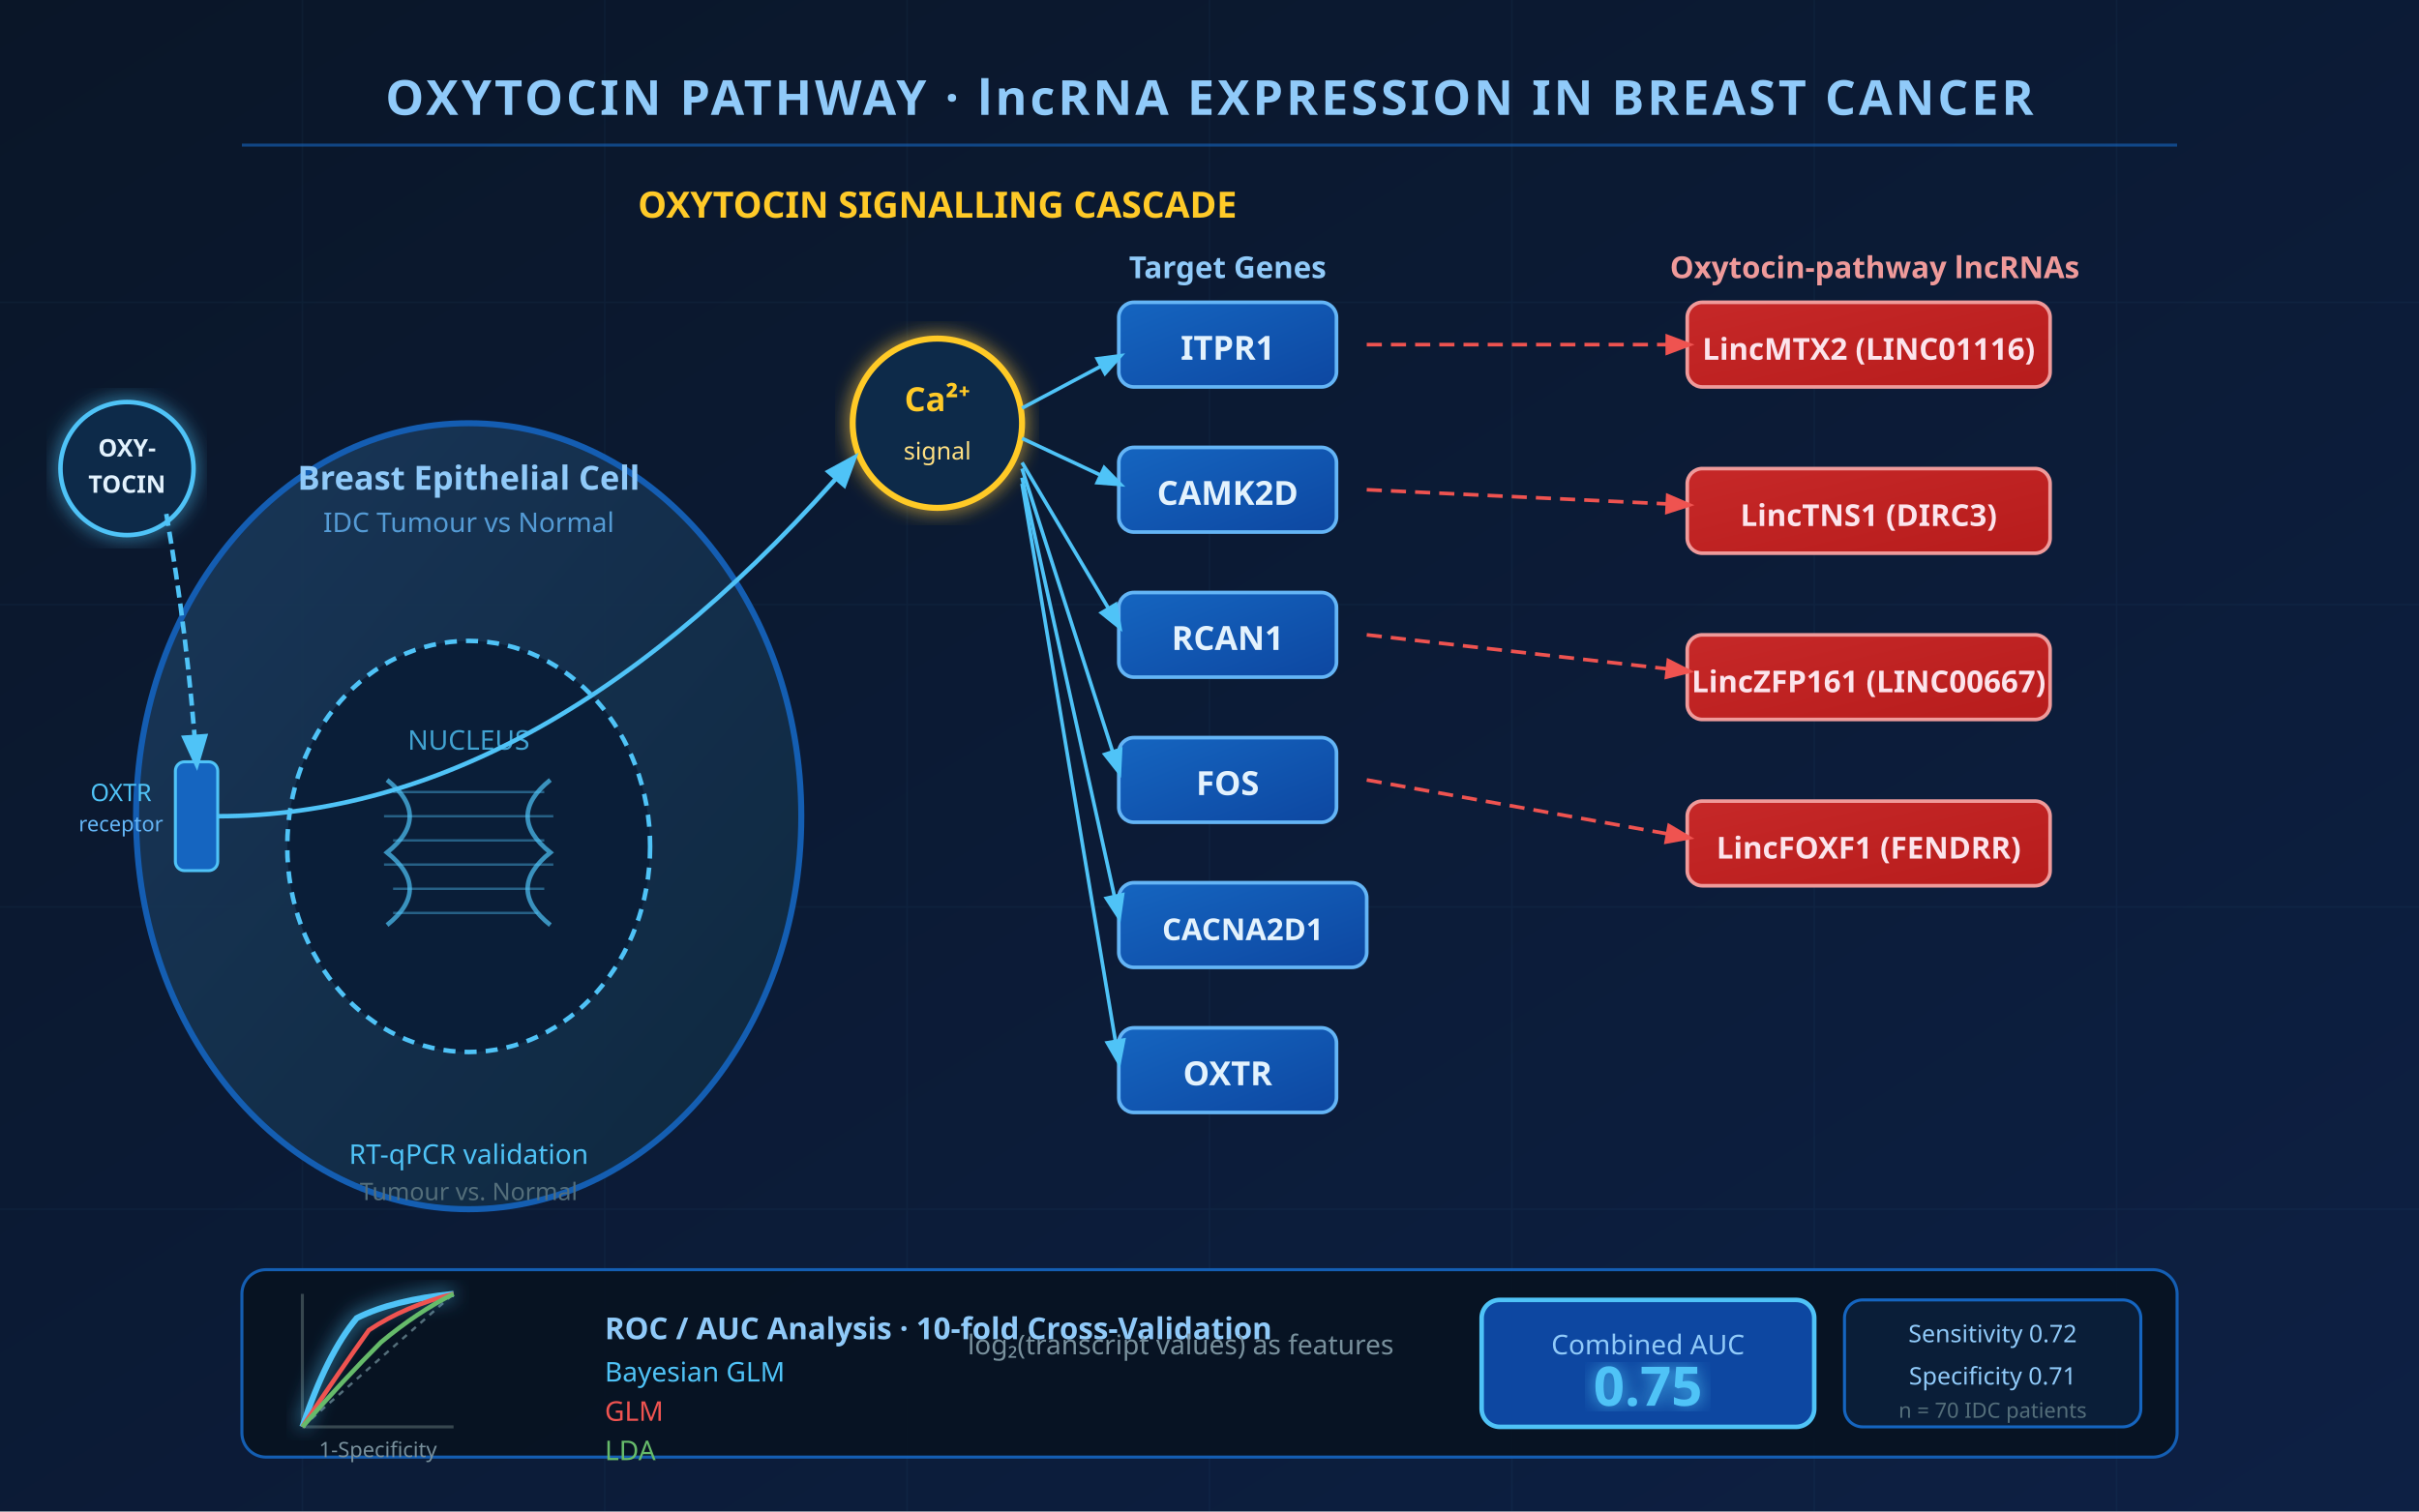
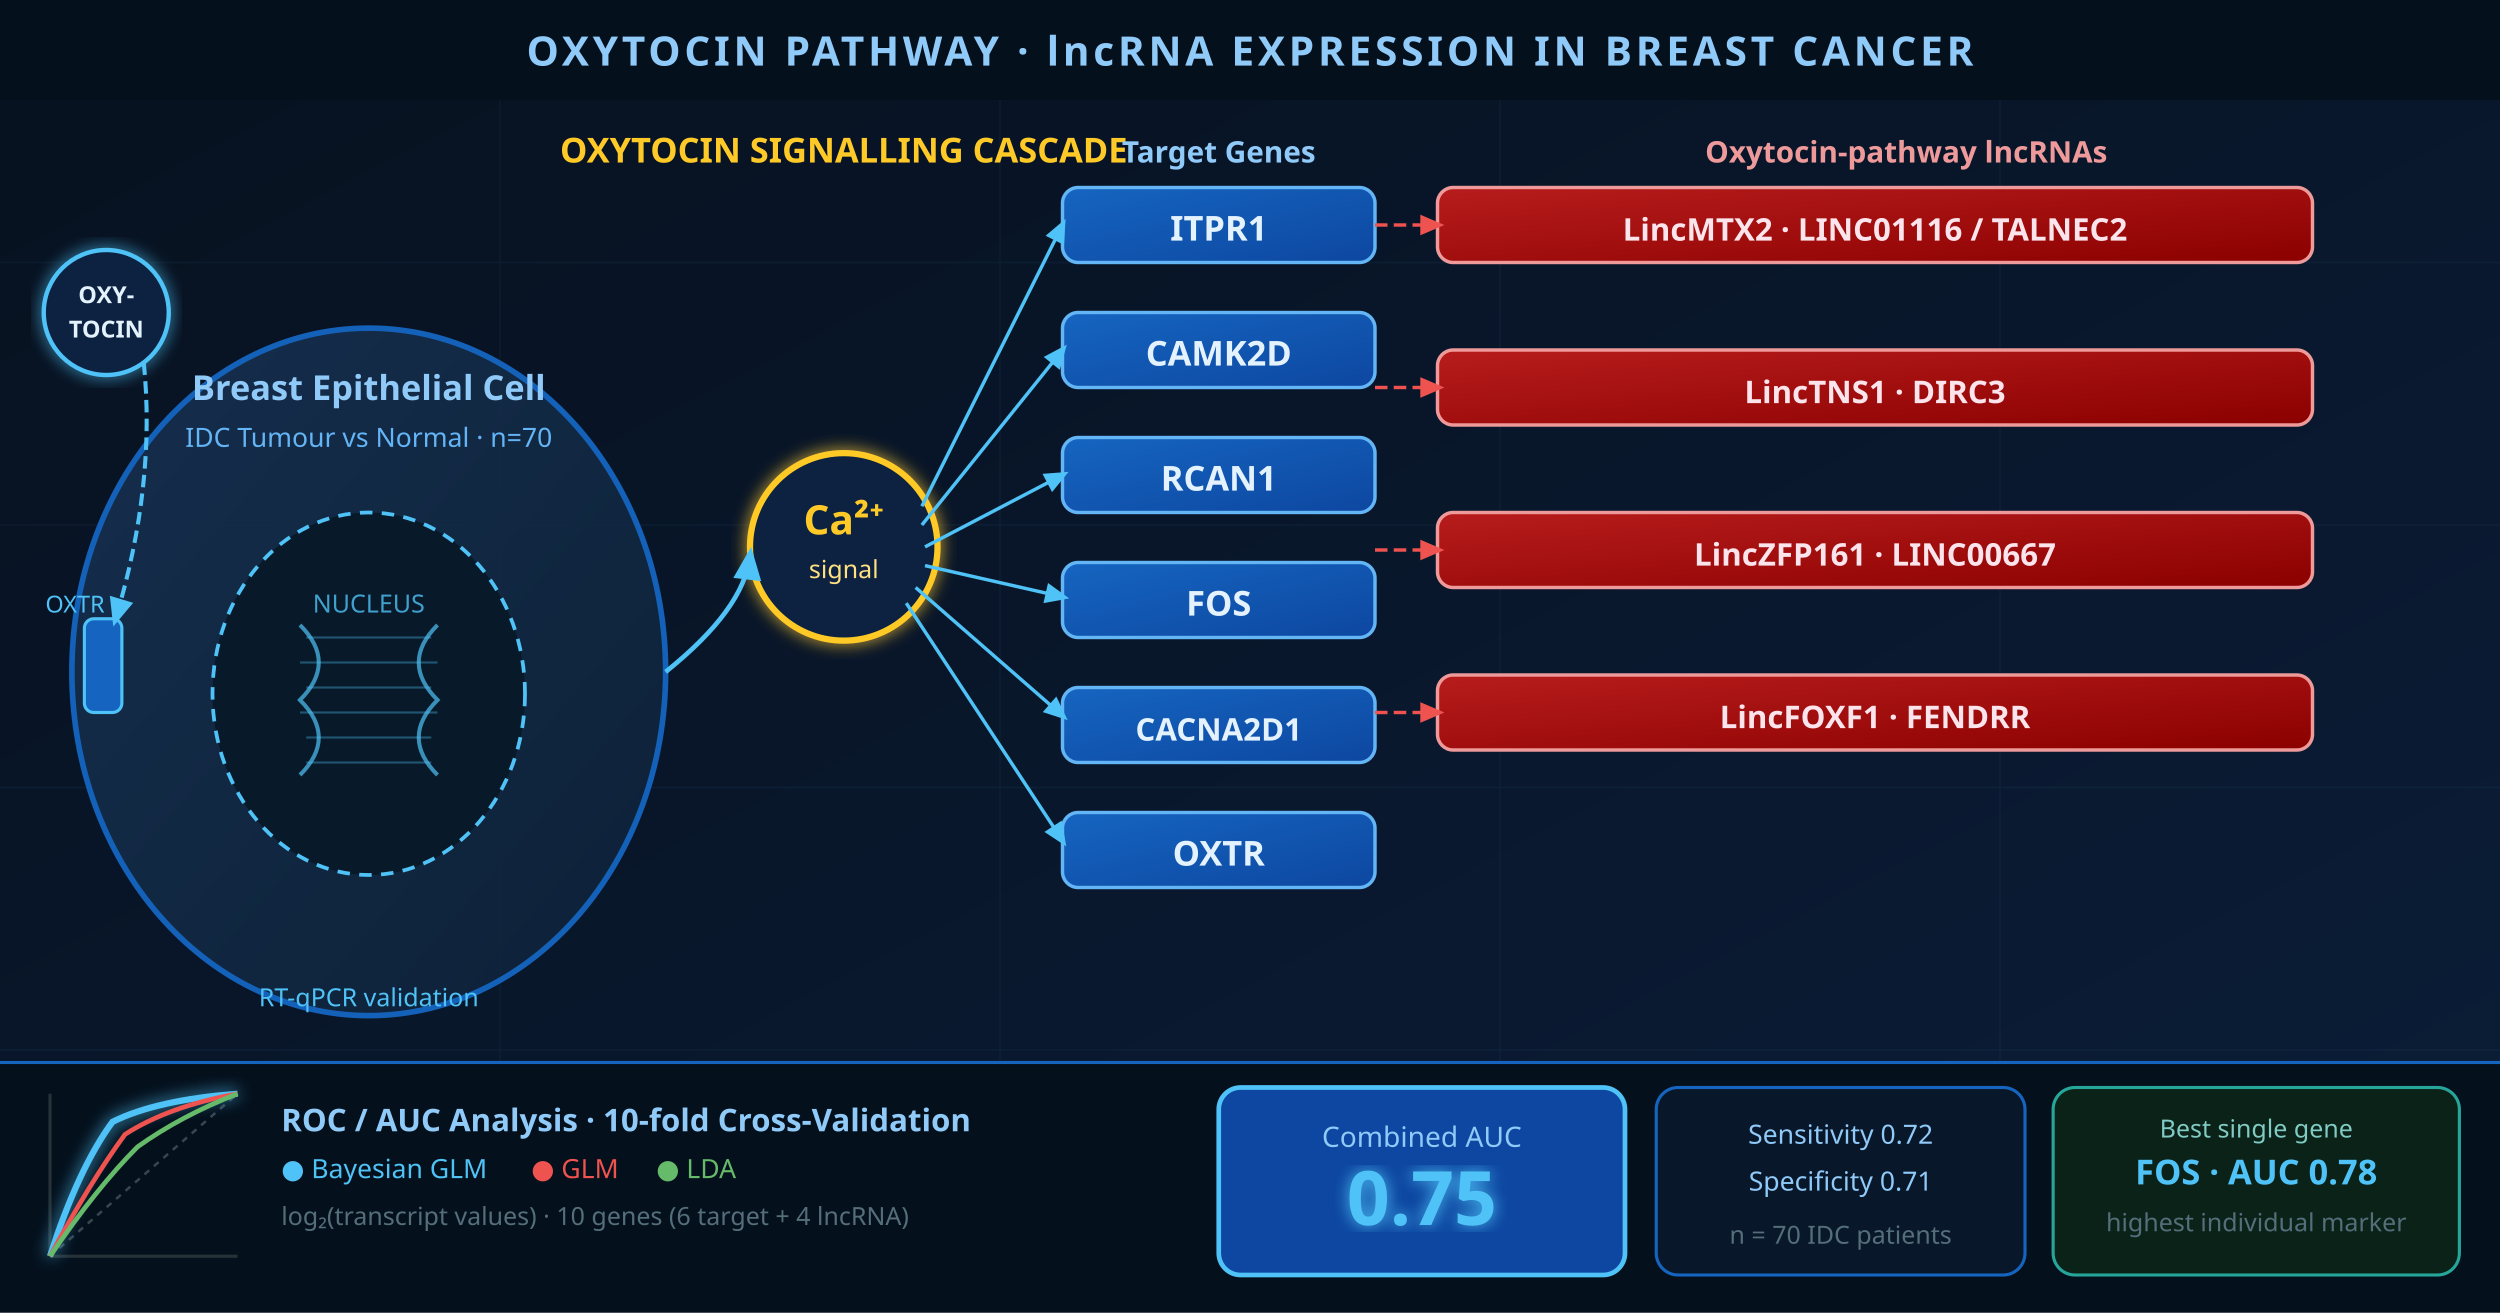
- <svg xmlns="http://www.w3.org/2000/svg" viewBox="0 0 800 500" width="800" height="500">
+ <svg xmlns="http://www.w3.org/2000/svg" viewBox="0 0 800 420" width="800" height="420">
  <defs>
    <linearGradient id="bg" x1="0%" y1="0%" x2="100%" y2="100%">
-       <stop offset="0%" style="stop-color:#0a1628;stop-opacity:1" />
-       <stop offset="100%" style="stop-color:#0d2044;stop-opacity:1" />
+       <stop offset="0%" style="stop-color:#07111f" />
+       <stop offset="100%" style="stop-color:#0b1d38" />
    </linearGradient>
    <linearGradient id="cellGrad" x1="0%" y1="0%" x2="100%" y2="100%">
-       <stop offset="0%" style="stop-color:#1a3a5c;stop-opacity:1" />
-       <stop offset="100%" style="stop-color:#0f2840;stop-opacity:1" />
+       <stop offset="0%" style="stop-color:#162f4e" />
+       <stop offset="100%" style="stop-color:#0e2238" />
    </linearGradient>
    <linearGradient id="geneGrad" x1="0%" y1="0%" x2="100%" y2="100%">
-       <stop offset="0%" style="stop-color:#1565c0;stop-opacity:1" />
-       <stop offset="100%" style="stop-color:#0d47a1;stop-opacity:1" />
+       <stop offset="0%" style="stop-color:#1565c0" />
+       <stop offset="100%" style="stop-color:#0d47a1" />
    </linearGradient>
    <linearGradient id="lncGrad" x1="0%" y1="0%" x2="100%" y2="100%">
-       <stop offset="0%" style="stop-color:#c62828;stop-opacity:1" />
-       <stop offset="100%" style="stop-color:#b71c1c;stop-opacity:1" />
+       <stop offset="0%" style="stop-color:#b71c1c" />
+       <stop offset="100%" style="stop-color:#8b0000" />
    </linearGradient>
    <filter id="glow">
-       <feGaussianBlur stdDeviation="3" result="coloredBlur" />
+       <feGaussianBlur stdDeviation="2.5" result="blur" />
      <feMerge>
-         <feMergeNode in="coloredBlur" />
+         <feMergeNode in="blur" />
        <feMergeNode in="SourceGraphic" />
      </feMerge>
    </filter>
-     <filter id="softglow">
-       <feGaussianBlur stdDeviation="6" result="coloredBlur" />
-       <feMerge>
-         <feMergeNode in="coloredBlur" />
-         <feMergeNode in="SourceGraphic" />
-       </feMerge>
-     </filter>
-     <marker id="arrow" markerWidth="8" markerHeight="8" refX="6" refY="3" orient="auto">
-       <path d="M0,0 L0,6 L8,3 z" fill="#4fc3f7" />
+     <marker id="arr" markerWidth="7" markerHeight="7" refX="5" refY="3" orient="auto">
+       <path d="M0,0 L0,6 L7,3 z" fill="#4fc3f7" />
    </marker>
-     <marker id="arrow-red" markerWidth="8" markerHeight="8" refX="6" refY="3" orient="auto">
-       <path d="M0,0 L0,6 L8,3 z" fill="#ef5350" />
+     <marker id="arr-red" markerWidth="7" markerHeight="7" refX="5" refY="3" orient="auto">
+       <path d="M0,0 L0,6 L7,3 z" fill="#ef5350" />
    </marker>
  </defs>
-   <rect width="800" height="500" fill="url(#bg)" />
-   <g opacity="0.04" stroke="#4fc3f7" stroke-width="0.5">
-     <line x1="0" y1="100" x2="800" y2="100" />
-     <line x1="0" y1="200" x2="800" y2="200" />
-     <line x1="0" y1="300" x2="800" y2="300" />
-     <line x1="0" y1="400" x2="800" y2="400" />
-     <line x1="100" y1="0" x2="100" y2="500" />
-     <line x1="200" y1="0" x2="200" y2="500" />
-     <line x1="300" y1="0" x2="300" y2="500" />
-     <line x1="400" y1="0" x2="400" y2="500" />
-     <line x1="500" y1="0" x2="500" y2="500" />
-     <line x1="600" y1="0" x2="600" y2="500" />
-     <line x1="700" y1="0" x2="700" y2="500" />
+   <rect width="800" height="420" fill="url(#bg)" />
+   <g opacity="0.05" stroke="#4fc3f7" stroke-width="0.5">
+     <line x1="0" y1="84" x2="800" y2="84" />
+     <line x1="0" y1="168" x2="800" y2="168" />
+     <line x1="0" y1="252" x2="800" y2="252" />
+     <line x1="0" y1="336" x2="800" y2="336" />
+     <line x1="160" y1="0" x2="160" y2="420" />
+     <line x1="320" y1="0" x2="320" y2="420" />
+     <line x1="480" y1="0" x2="480" y2="420" />
+     <line x1="640" y1="0" x2="640" y2="420" />
  </g>
-   <text x="400" y="38" text-anchor="middle" font-family="system-ui,sans-serif" font-size="16" font-weight="700" fill="#90caf9" letter-spacing="1">OXYTOCIN PATHWAY · lncRNA EXPRESSION IN BREAST CANCER</text>
-   <line x1="80" y1="48" x2="720" y2="48" stroke="#1565c0" stroke-width="1" opacity="0.6" />
-   <ellipse cx="155" cy="270" rx="110" ry="130" fill="url(#cellGrad)" stroke="#1565c0" stroke-width="2" opacity="0.9" />
-   <ellipse cx="155" cy="280" rx="60" ry="68" fill="#0a1e38" stroke="#4fc3f7" stroke-width="1.5" stroke-dasharray="4,3" />
-   <path d="M128,258 Q143,270 128,282 Q143,294 128,306" fill="none" stroke="#4fc3f7" stroke-width="1.5" opacity="0.7" />
-   <path d="M182,258 Q167,270 182,282 Q167,294 182,306" fill="none" stroke="#4fc3f7" stroke-width="1.5" opacity="0.7" />
-   <line x1="130" y1="262" x2="180" y2="262" stroke="#4fc3f7" stroke-width="0.8" opacity="0.4" />
-   <line x1="127" y1="270" x2="183" y2="270" stroke="#4fc3f7" stroke-width="0.8" opacity="0.4" />
-   <line x1="130" y1="278" x2="180" y2="278" stroke="#4fc3f7" stroke-width="0.8" opacity="0.4" />
-   <line x1="127" y1="286" x2="183" y2="286" stroke="#4fc3f7" stroke-width="0.8" opacity="0.4" />
-   <line x1="130" y1="294" x2="180" y2="294" stroke="#4fc3f7" stroke-width="0.8" opacity="0.4" />
-   <line x1="130" y1="302" x2="178" y2="302" stroke="#4fc3f7" stroke-width="0.8" opacity="0.4" />
-   <text x="155" y="248" text-anchor="middle" font-family="system-ui,sans-serif" font-size="9" fill="#4fc3f7" opacity="0.8">NUCLEUS</text>
-   <text x="155" y="162" text-anchor="middle" font-family="system-ui,sans-serif" font-size="11" fill="#90caf9" font-weight="600">Breast Epithelial Cell</text>
-   <text x="155" y="176" text-anchor="middle" font-family="system-ui,sans-serif" font-size="9" fill="#64b5f6" opacity="0.8">IDC Tumour vs Normal</text>
-   <rect x="58" y="252" width="14" height="36" rx="3" fill="#1565c0" stroke="#4fc3f7" stroke-width="1" />
-   <text x="40" y="265" text-anchor="middle" font-family="system-ui,sans-serif" font-size="8" fill="#4fc3f7">OXTR</text>
-   <text x="40" y="275" text-anchor="middle" font-family="system-ui,sans-serif" font-size="7" fill="#64b5f6">receptor</text>
-   <circle cx="42" cy="155" r="22" fill="#0d2a4a" stroke="#4fc3f7" stroke-width="1.5" filter="url(#glow)" />
-   <text x="42" y="151" text-anchor="middle" font-family="system-ui,sans-serif" font-size="8" font-weight="700" fill="#e3f2fd">OXY-</text>
-   <text x="42" y="163" text-anchor="middle" font-family="system-ui,sans-serif" font-size="8" font-weight="700" fill="#e3f2fd">TOCIN</text>
-   <path d="M55,170 Q62,210 65,252" fill="none" stroke="#4fc3f7" stroke-width="1.5" marker-end="url(#arrow)" stroke-dasharray="4,2" />
-   <text x="310" y="72" text-anchor="middle" font-family="system-ui,sans-serif" font-size="12" font-weight="700" fill="#ffca28">OXYTOCIN SIGNALLING CASCADE</text>
-   <circle cx="310" cy="140" r="28" fill="#0d2a4a" stroke="#ffca28" stroke-width="2" filter="url(#glow)" />
-   <text x="310" y="136" text-anchor="middle" font-family="system-ui,sans-serif" font-size="11" font-weight="700" fill="#ffca28">Ca²⁺</text>
-   <text x="310" y="152" text-anchor="middle" font-family="system-ui,sans-serif" font-size="8" fill="#ffe082">signal</text>
-   <path d="M72,270 Q180,270 282,152" fill="none" stroke="#4fc3f7" stroke-width="1.5" marker-end="url(#arrow)" />
-   <rect x="370" y="100" width="72" height="28" rx="5" fill="url(#geneGrad)" stroke="#64b5f6" stroke-width="1.2" />
-   <text x="406" y="119" text-anchor="middle" font-family="system-ui,sans-serif" font-size="11" font-weight="700" fill="#e3f2fd">ITPR1</text>
-   <line x1="338" y1="135" x2="370" y2="118" stroke="#4fc3f7" stroke-width="1.2" marker-end="url(#arrow)" />
-   <rect x="370" y="148" width="72" height="28" rx="5" fill="url(#geneGrad)" stroke="#64b5f6" stroke-width="1.2" />
-   <text x="406" y="167" text-anchor="middle" font-family="system-ui,sans-serif" font-size="11" font-weight="700" fill="#e3f2fd">CAMK2D</text>
-   <line x1="338" y1="145" x2="370" y2="160" stroke="#4fc3f7" stroke-width="1.2" marker-end="url(#arrow)" />
-   <rect x="370" y="196" width="72" height="28" rx="5" fill="url(#geneGrad)" stroke="#64b5f6" stroke-width="1.2" />
-   <text x="406" y="215" text-anchor="middle" font-family="system-ui,sans-serif" font-size="11" font-weight="700" fill="#e3f2fd">RCAN1</text>
-   <line x1="338" y1="153" x2="370" y2="207" stroke="#4fc3f7" stroke-width="1.2" marker-end="url(#arrow)" />
-   <rect x="370" y="244" width="72" height="28" rx="5" fill="url(#geneGrad)" stroke="#64b5f6" stroke-width="1.2" />
-   <text x="406" y="263" text-anchor="middle" font-family="system-ui,sans-serif" font-size="11" font-weight="700" fill="#e3f2fd">FOS</text>
-   <line x1="338" y1="155" x2="370" y2="255" stroke="#4fc3f7" stroke-width="1.2" marker-end="url(#arrow)" />
-   <rect x="370" y="292" width="82" height="28" rx="5" fill="url(#geneGrad)" stroke="#64b5f6" stroke-width="1.2" />
-   <text x="411" y="311" text-anchor="middle" font-family="system-ui,sans-serif" font-size="10" font-weight="700" fill="#e3f2fd">CACNA2D1</text>
-   <line x1="338" y1="158" x2="370" y2="303" stroke="#4fc3f7" stroke-width="1.2" marker-end="url(#arrow)" />
-   <rect x="370" y="340" width="72" height="28" rx="5" fill="url(#geneGrad)" stroke="#64b5f6" stroke-width="1.2" />
-   <text x="406" y="359" text-anchor="middle" font-family="system-ui,sans-serif" font-size="11" font-weight="700" fill="#e3f2fd">OXTR</text>
-   <line x1="338" y1="160" x2="370" y2="351" stroke="#4fc3f7" stroke-width="1.2" marker-end="url(#arrow)" />
-   <text x="406" y="92" text-anchor="middle" font-family="system-ui,sans-serif" font-size="10" fill="#90caf9" font-weight="600">Target Genes</text>
-   <text x="620" y="92" text-anchor="middle" font-family="system-ui,sans-serif" font-size="10" fill="#ef9a9a" font-weight="600">Oxytocin-pathway lncRNAs</text>
-   <rect x="558" y="100" width="120" height="28" rx="5" fill="url(#lncGrad)" stroke="#ef9a9a" stroke-width="1.2" />
-   <text x="618" y="119" text-anchor="middle" font-family="system-ui,sans-serif" font-size="10" font-weight="700" fill="#fce4ec">LincMTX2 (LINC01116)</text>
-   <line x1="452" y1="114" x2="558" y2="114" stroke="#ef5350" stroke-width="1.2" stroke-dasharray="5,3" marker-end="url(#arrow-red)" />
-   <rect x="558" y="155" width="120" height="28" rx="5" fill="url(#lncGrad)" stroke="#ef9a9a" stroke-width="1.2" />
-   <text x="618" y="174" text-anchor="middle" font-family="system-ui,sans-serif" font-size="10" font-weight="700" fill="#fce4ec">LincTNS1 (DIRC3)</text>
-   <line x1="452" y1="162" x2="558" y2="167" stroke="#ef5350" stroke-width="1.2" stroke-dasharray="5,3" marker-end="url(#arrow-red)" />
-   <rect x="558" y="210" width="120" height="28" rx="5" fill="url(#lncGrad)" stroke="#ef9a9a" stroke-width="1.2" />
-   <text x="618" y="229" text-anchor="middle" font-family="system-ui,sans-serif" font-size="10" font-weight="700" fill="#fce4ec">LincZFP161 (LINC00667)</text>
-   <line x1="452" y1="210" x2="558" y2="222" stroke="#ef5350" stroke-width="1.2" stroke-dasharray="5,3" marker-end="url(#arrow-red)" />
-   <rect x="558" y="265" width="120" height="28" rx="5" fill="url(#lncGrad)" stroke="#ef9a9a" stroke-width="1.2" />
-   <text x="618" y="284" text-anchor="middle" font-family="system-ui,sans-serif" font-size="10" font-weight="700" fill="#fce4ec">LincFOXF1 (FENDRR)</text>
-   <line x1="452" y1="258" x2="558" y2="277" stroke="#ef5350" stroke-width="1.2" stroke-dasharray="5,3" marker-end="url(#arrow-red)" />
-   <rect x="80" y="420" width="640" height="62" rx="8" fill="#071220" stroke="#1565c0" stroke-width="1" opacity="0.9" />
-   <g transform="translate(100, 428)">
-     <line x1="0" y1="44" x2="50" y2="44" stroke="#37474f" stroke-width="1" />
-     <line x1="0" y1="0" x2="0" y2="44" stroke="#37474f" stroke-width="1" />
-     <line x1="0" y1="44" x2="50" y2="0" stroke="#546e7a" stroke-width="0.8" stroke-dasharray="2,2" />
-     <path d="M0,44 Q8,20 18,8 Q30,2 50,0" fill="none" stroke="#4fc3f7" stroke-width="2" filter="url(#glow)" />
-     <path d="M0,44 Q12,26 22,12 Q34,4 50,0" fill="none" stroke="#ef5350" stroke-width="1.5" />
-     <path d="M0,44 Q14,28 26,16 Q38,6 50,0" fill="none" stroke="#66bb6a" stroke-width="1.5" />
-     <text x="25" y="54" text-anchor="middle" font-family="system-ui,sans-serif" font-size="7" fill="#78909c">1-Specificity</text>
+   <rect x="0" y="0" width="800" height="32" fill="#05101d" />
+   <text x="400" y="21" text-anchor="middle" font-family="system-ui,sans-serif" font-size="13" font-weight="700" fill="#90caf9" letter-spacing="1.2">OXYTOCIN PATHWAY · lncRNA EXPRESSION IN BREAST CANCER</text>
+   <ellipse cx="118" cy="215" rx="95" ry="110" fill="url(#cellGrad)" stroke="#1565c0" stroke-width="1.8" opacity="0.95" />
+   <ellipse cx="118" cy="222" rx="50" ry="58" fill="#081929" stroke="#4fc3f7" stroke-width="1.2" stroke-dasharray="4,3" />
+   <path d="M96,200 Q108,212 96,224 Q108,236 96,248" fill="none" stroke="#4fc3f7" stroke-width="1.3" opacity="0.7" />
+   <path d="M140,200 Q128,212 140,224 Q128,236 140,248" fill="none" stroke="#4fc3f7" stroke-width="1.3" opacity="0.7" />
+   <line x1="98" y1="204" x2="138" y2="204" stroke="#4fc3f7" stroke-width="0.7" opacity="0.35" />
+   <line x1="96" y1="212" x2="140" y2="212" stroke="#4fc3f7" stroke-width="0.7" opacity="0.35" />
+   <line x1="98" y1="220" x2="138" y2="220" stroke="#4fc3f7" stroke-width="0.7" opacity="0.35" />
+   <line x1="96" y1="228" x2="140" y2="228" stroke="#4fc3f7" stroke-width="0.7" opacity="0.35" />
+   <line x1="98" y1="236" x2="138" y2="236" stroke="#4fc3f7" stroke-width="0.7" opacity="0.35" />
+   <line x1="98" y1="244" x2="138" y2="244" stroke="#4fc3f7" stroke-width="0.7" opacity="0.35" />
+   <text x="118" y="196" text-anchor="middle" font-family="system-ui,sans-serif" font-size="8" fill="#4fc3f7" opacity="0.8">NUCLEUS</text>
+   <text x="118" y="128" text-anchor="middle" font-family="system-ui,sans-serif" font-size="11" fill="#90caf9" font-weight="700">Breast Epithelial Cell</text>
+   <text x="118" y="143" text-anchor="middle" font-family="system-ui,sans-serif" font-size="8.5" fill="#64b5f6">IDC Tumour vs Normal · n=70</text>
+   <rect x="27" y="198" width="12" height="30" rx="3" fill="#1565c0" stroke="#4fc3f7" stroke-width="1" />
+   <text x="24" y="196" text-anchor="middle" font-family="system-ui,sans-serif" font-size="7.5" fill="#4fc3f7">OXTR</text>
+   <text x="118" y="322" text-anchor="middle" font-family="system-ui,sans-serif" font-size="8" fill="#4fc3f7">RT-qPCR validation</text>
+   <circle cx="34" cy="100" r="20" fill="#0b2240" stroke="#4fc3f7" stroke-width="1.4" filter="url(#glow)" />
+   <text x="34" y="97" text-anchor="middle" font-family="system-ui,sans-serif" font-size="7.5" font-weight="700" fill="#e3f2fd">OXY-</text>
+   <text x="34" y="108" text-anchor="middle" font-family="system-ui,sans-serif" font-size="7.5" font-weight="700" fill="#e3f2fd">TOCIN</text>
+   <path d="M46,116 Q50,155 37,198" fill="none" stroke="#4fc3f7" stroke-width="1.3" marker-end="url(#arr)" stroke-dasharray="4,2" />
+   <text x="270" y="52" text-anchor="middle" font-family="system-ui,sans-serif" font-size="11" font-weight="700" fill="#ffca28">OXYTOCIN SIGNALLING CASCADE</text>
+   <circle cx="270" cy="175" r="30" fill="#0b2240" stroke="#ffca28" stroke-width="2" filter="url(#glow)" />
+   <text x="270" y="171" text-anchor="middle" font-family="system-ui,sans-serif" font-size="13" font-weight="700" fill="#ffca28">Ca²⁺</text>
+   <text x="270" y="185" text-anchor="middle" font-family="system-ui,sans-serif" font-size="8" fill="#ffe082">signal</text>
+   <path d="M213,215 Q238,195 240,178" fill="none" stroke="#4fc3f7" stroke-width="1.5" marker-end="url(#arr)" />
+   <text x="390" y="52" text-anchor="middle" font-family="system-ui,sans-serif" font-size="9.5" fill="#90caf9" font-weight="600">Target Genes</text>
+   <rect x="340" y="60" width="100" height="24" rx="5" fill="url(#geneGrad)" stroke="#64b5f6" stroke-width="1.1" />
+   <text x="390" y="77" text-anchor="middle" font-family="system-ui,sans-serif" font-size="11" font-weight="700" fill="#e3f2fd">ITPR1</text>
+   <line x1="295" y1="162" x2="340" y2="72" stroke="#4fc3f7" stroke-width="1.1" marker-end="url(#arr)" />
+   <rect x="340" y="100" width="100" height="24" rx="5" fill="url(#geneGrad)" stroke="#64b5f6" stroke-width="1.1" />
+   <text x="390" y="117" text-anchor="middle" font-family="system-ui,sans-serif" font-size="11" font-weight="700" fill="#e3f2fd">CAMK2D</text>
+   <line x1="295" y1="168" x2="340" y2="112" stroke="#4fc3f7" stroke-width="1.1" marker-end="url(#arr)" />
+   <rect x="340" y="140" width="100" height="24" rx="5" fill="url(#geneGrad)" stroke="#64b5f6" stroke-width="1.1" />
+   <text x="390" y="157" text-anchor="middle" font-family="system-ui,sans-serif" font-size="11" font-weight="700" fill="#e3f2fd">RCAN1</text>
+   <line x1="296" y1="175" x2="340" y2="152" stroke="#4fc3f7" stroke-width="1.1" marker-end="url(#arr)" />
+   <rect x="340" y="180" width="100" height="24" rx="5" fill="url(#geneGrad)" stroke="#64b5f6" stroke-width="1.1" />
+   <text x="390" y="197" text-anchor="middle" font-family="system-ui,sans-serif" font-size="11" font-weight="700" fill="#e3f2fd">FOS</text>
+   <line x1="296" y1="181" x2="340" y2="191" stroke="#4fc3f7" stroke-width="1.1" marker-end="url(#arr)" />
+   <rect x="340" y="220" width="100" height="24" rx="5" fill="url(#geneGrad)" stroke="#64b5f6" stroke-width="1.1" />
+   <text x="390" y="237" text-anchor="middle" font-family="system-ui,sans-serif" font-size="10" font-weight="700" fill="#e3f2fd">CACNA2D1</text>
+   <line x1="293" y1="188" x2="340" y2="229" stroke="#4fc3f7" stroke-width="1.1" marker-end="url(#arr)" />
+   <rect x="340" y="260" width="100" height="24" rx="5" fill="url(#geneGrad)" stroke="#64b5f6" stroke-width="1.1" />
+   <text x="390" y="277" text-anchor="middle" font-family="system-ui,sans-serif" font-size="11" font-weight="700" fill="#e3f2fd">OXTR</text>
+   <line x1="290" y1="193" x2="340" y2="269" stroke="#4fc3f7" stroke-width="1.1" marker-end="url(#arr)" />
+   <text x="610" y="52" text-anchor="middle" font-family="system-ui,sans-serif" font-size="9.5" fill="#ef9a9a" font-weight="600">Oxytocin-pathway lncRNAs</text>
+   <rect x="460" y="60" width="280" height="24" rx="5" fill="url(#lncGrad)" stroke="#ef9a9a" stroke-width="1.1" />
+   <text x="600" y="77" text-anchor="middle" font-family="system-ui,sans-serif" font-size="10" font-weight="700" fill="#fce4ec">LincMTX2 · LINC01116 / TALNEC2</text>
+   <line x1="440" y1="72" x2="460" y2="72" stroke="#ef5350" stroke-width="1.1" stroke-dasharray="4,2" marker-end="url(#arr-red)" />
+   <rect x="460" y="112" width="280" height="24" rx="5" fill="url(#lncGrad)" stroke="#ef9a9a" stroke-width="1.1" />
+   <text x="600" y="129" text-anchor="middle" font-family="system-ui,sans-serif" font-size="10" font-weight="700" fill="#fce4ec">LincTNS1 · DIRC3</text>
+   <line x1="440" y1="124" x2="460" y2="124" stroke="#ef5350" stroke-width="1.1" stroke-dasharray="4,2" marker-end="url(#arr-red)" />
+   <rect x="460" y="164" width="280" height="24" rx="5" fill="url(#lncGrad)" stroke="#ef9a9a" stroke-width="1.1" />
+   <text x="600" y="181" text-anchor="middle" font-family="system-ui,sans-serif" font-size="10" font-weight="700" fill="#fce4ec">LincZFP161 · LINC00667</text>
+   <line x1="440" y1="176" x2="460" y2="176" stroke="#ef5350" stroke-width="1.1" stroke-dasharray="4,2" marker-end="url(#arr-red)" />
+   <rect x="460" y="216" width="280" height="24" rx="5" fill="url(#lncGrad)" stroke="#ef9a9a" stroke-width="1.1" />
+   <text x="600" y="233" text-anchor="middle" font-family="system-ui,sans-serif" font-size="10" font-weight="700" fill="#fce4ec">LincFOXF1 · FENDRR</text>
+   <line x1="440" y1="228" x2="460" y2="228" stroke="#ef5350" stroke-width="1.1" stroke-dasharray="4,2" marker-end="url(#arr-red)" />
+   <rect x="0" y="340" width="800" height="80" fill="#04101c" />
+   <line x1="0" y1="340" x2="800" y2="340" stroke="#1565c0" stroke-width="1" />
+   <g transform="translate(16,350)">
+     <line x1="0" y1="52" x2="60" y2="52" stroke="#263238" stroke-width="1" />
+     <line x1="0" y1="0" x2="0" y2="52" stroke="#263238" stroke-width="1" />
+     <line x1="0" y1="52" x2="60" y2="0" stroke="#37474f" stroke-width="0.8" stroke-dasharray="2,2" />
+     <path d="M0,52 Q9,24 20,9 Q34,2 60,0" fill="none" stroke="#4fc3f7" stroke-width="2" filter="url(#glow)" />
+     <path d="M0,52 Q13,28 24,13 Q38,4 60,0" fill="none" stroke="#ef5350" stroke-width="1.5" />
+     <path d="M0,52 Q15,30 28,17 Q42,7 60,0" fill="none" stroke="#66bb6a" stroke-width="1.5" />
  </g>
-   <text x="200" y="443" font-family="system-ui,sans-serif" font-size="10" font-weight="700" fill="#90caf9">ROC / AUC Analysis · 10-fold Cross-Validation</text>
-   <text x="200" y="457" font-family="system-ui,sans-serif" font-size="9" fill="#4fc3f7">Bayesian GLM</text>
-   <text x="200" y="470" font-family="system-ui,sans-serif" font-size="9" fill="#ef5350">GLM</text>
-   <text x="200" y="483" font-family="system-ui,sans-serif" font-size="9" fill="#66bb6a">LDA</text>
-   <text x="320" y="448" font-family="system-ui,sans-serif" font-size="9" fill="#78909c">log₂(transcript values) as features</text>
-   <rect x="490" y="430" width="110" height="42" rx="6" fill="#0d47a1" stroke="#4fc3f7" stroke-width="1.5" />
-   <text x="545" y="448" text-anchor="middle" font-family="system-ui,sans-serif" font-size="9" fill="#90caf9">Combined AUC</text>
-   <text x="545" y="465" text-anchor="middle" font-family="system-ui,sans-serif" font-size="18" font-weight="700" fill="#4fc3f7" filter="url(#glow)">0.75</text>
-   <rect x="610" y="430" width="98" height="42" rx="6" fill="#0a1e38" stroke="#1565c0" stroke-width="1" />
-   <text x="659" y="444" text-anchor="middle" font-family="system-ui,sans-serif" font-size="8" fill="#90caf9">Sensitivity 0.72</text>
-   <text x="659" y="458" text-anchor="middle" font-family="system-ui,sans-serif" font-size="8" fill="#90caf9">Specificity 0.71</text>
-   <text x="659" y="469" text-anchor="middle" font-family="system-ui,sans-serif" font-size="7" fill="#546e7a">n = 70 IDC patients</text>
-   <text x="155" y="385" text-anchor="middle" font-family="system-ui,sans-serif" font-size="9" fill="#4fc3f7">RT-qPCR validation</text>
-   <text x="155" y="397" text-anchor="middle" font-family="system-ui,sans-serif" font-size="8" fill="#546e7a">Tumour vs. Normal</text>
+   <text x="90" y="362" font-family="system-ui,sans-serif" font-size="10" font-weight="700" fill="#90caf9">ROC / AUC Analysis · 10-fold Cross-Validation</text>
+   <text x="90" y="377" font-family="system-ui,sans-serif" font-size="8.5" fill="#4fc3f7">● Bayesian GLM</text>
+   <text x="170" y="377" font-family="system-ui,sans-serif" font-size="8.5" fill="#ef5350">● GLM</text>
+   <text x="210" y="377" font-family="system-ui,sans-serif" font-size="8.5" fill="#66bb6a">● LDA</text>
+   <text x="90" y="392" font-family="system-ui,sans-serif" font-size="8" fill="#546e7a">log₂(transcript values) · 10 genes (6 target + 4 lncRNA)</text>
+   <rect x="390" y="348" width="130" height="60" rx="7" fill="#0d47a1" stroke="#4fc3f7" stroke-width="1.5" />
+   <text x="455" y="367" text-anchor="middle" font-family="system-ui,sans-serif" font-size="9" fill="#90caf9">Combined AUC</text>
+   <text x="455" y="392" text-anchor="middle" font-family="system-ui,sans-serif" font-size="24" font-weight="700" fill="#4fc3f7" filter="url(#glow)">0.75</text>
+   <rect x="530" y="348" width="118" height="60" rx="7" fill="#081729" stroke="#1565c0" stroke-width="1" />
+   <text x="589" y="366" text-anchor="middle" font-family="system-ui,sans-serif" font-size="8.5" fill="#90caf9">Sensitivity 0.72</text>
+   <text x="589" y="381" text-anchor="middle" font-family="system-ui,sans-serif" font-size="8.5" fill="#90caf9">Specificity 0.71</text>
+   <text x="589" y="398" text-anchor="middle" font-family="system-ui,sans-serif" font-size="8" fill="#546e7a">n = 70 IDC patients</text>
+   <rect x="657" y="348" width="130" height="60" rx="7" fill="#0a2218" stroke="#26a69a" stroke-width="1" />
+   <text x="722" y="364" text-anchor="middle" font-family="system-ui,sans-serif" font-size="8" fill="#80cbc4">Best single gene</text>
+   <text x="722" y="379" text-anchor="middle" font-family="system-ui,sans-serif" font-size="11" font-weight="700" fill="#4fc3f7">FOS · AUC 0.78</text>
+   <text x="722" y="394" text-anchor="middle" font-family="system-ui,sans-serif" font-size="8" fill="#546e7a">highest individual marker</text>
</svg>
